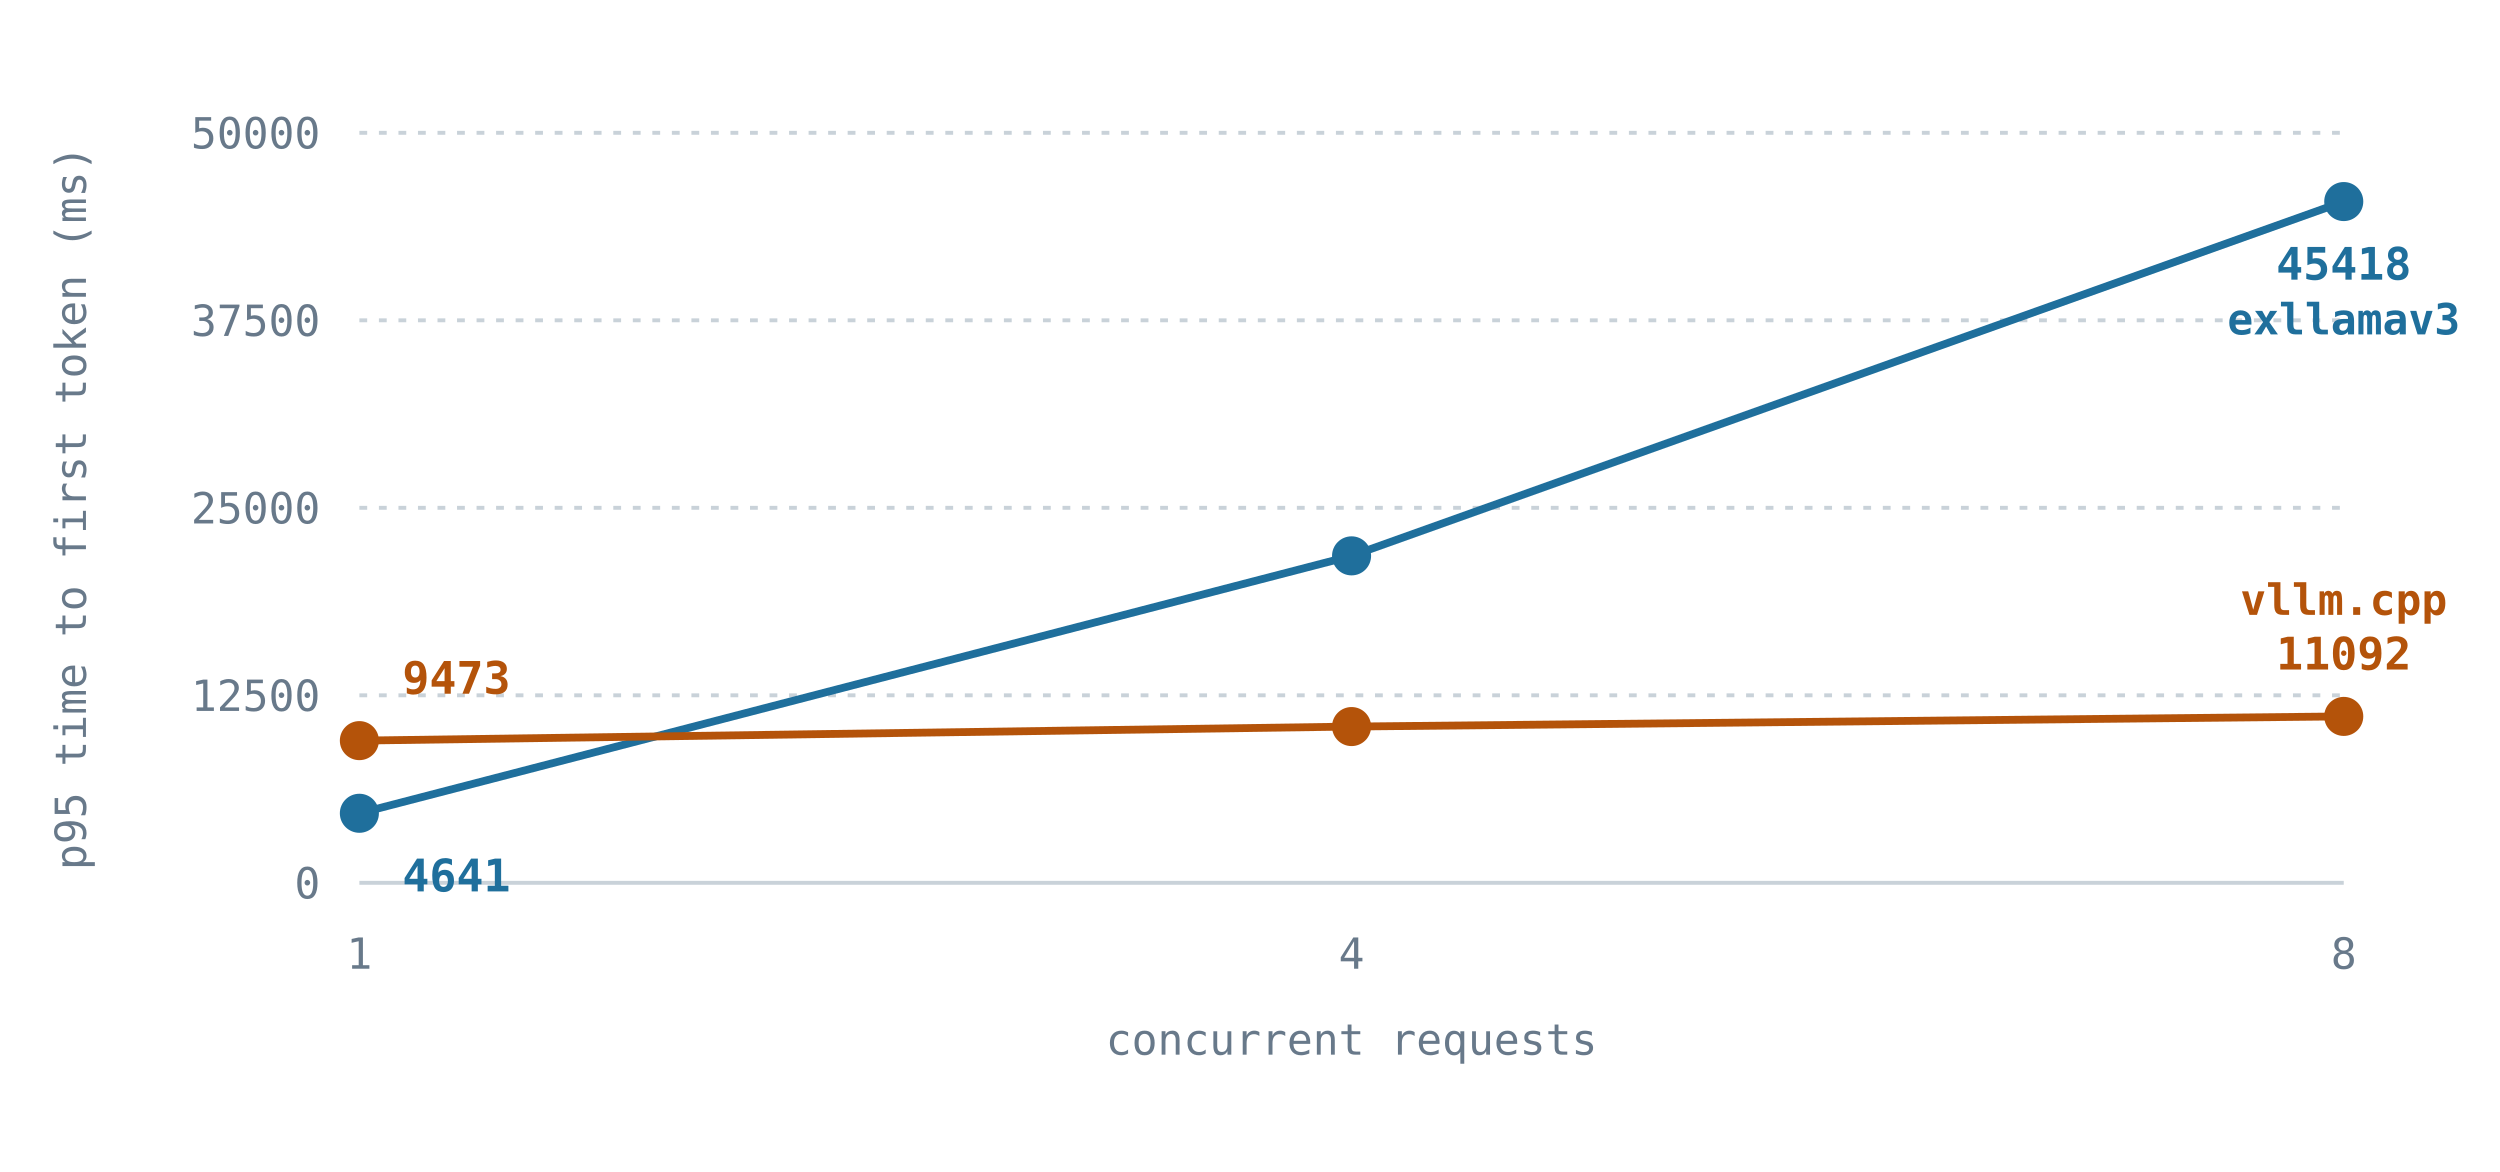
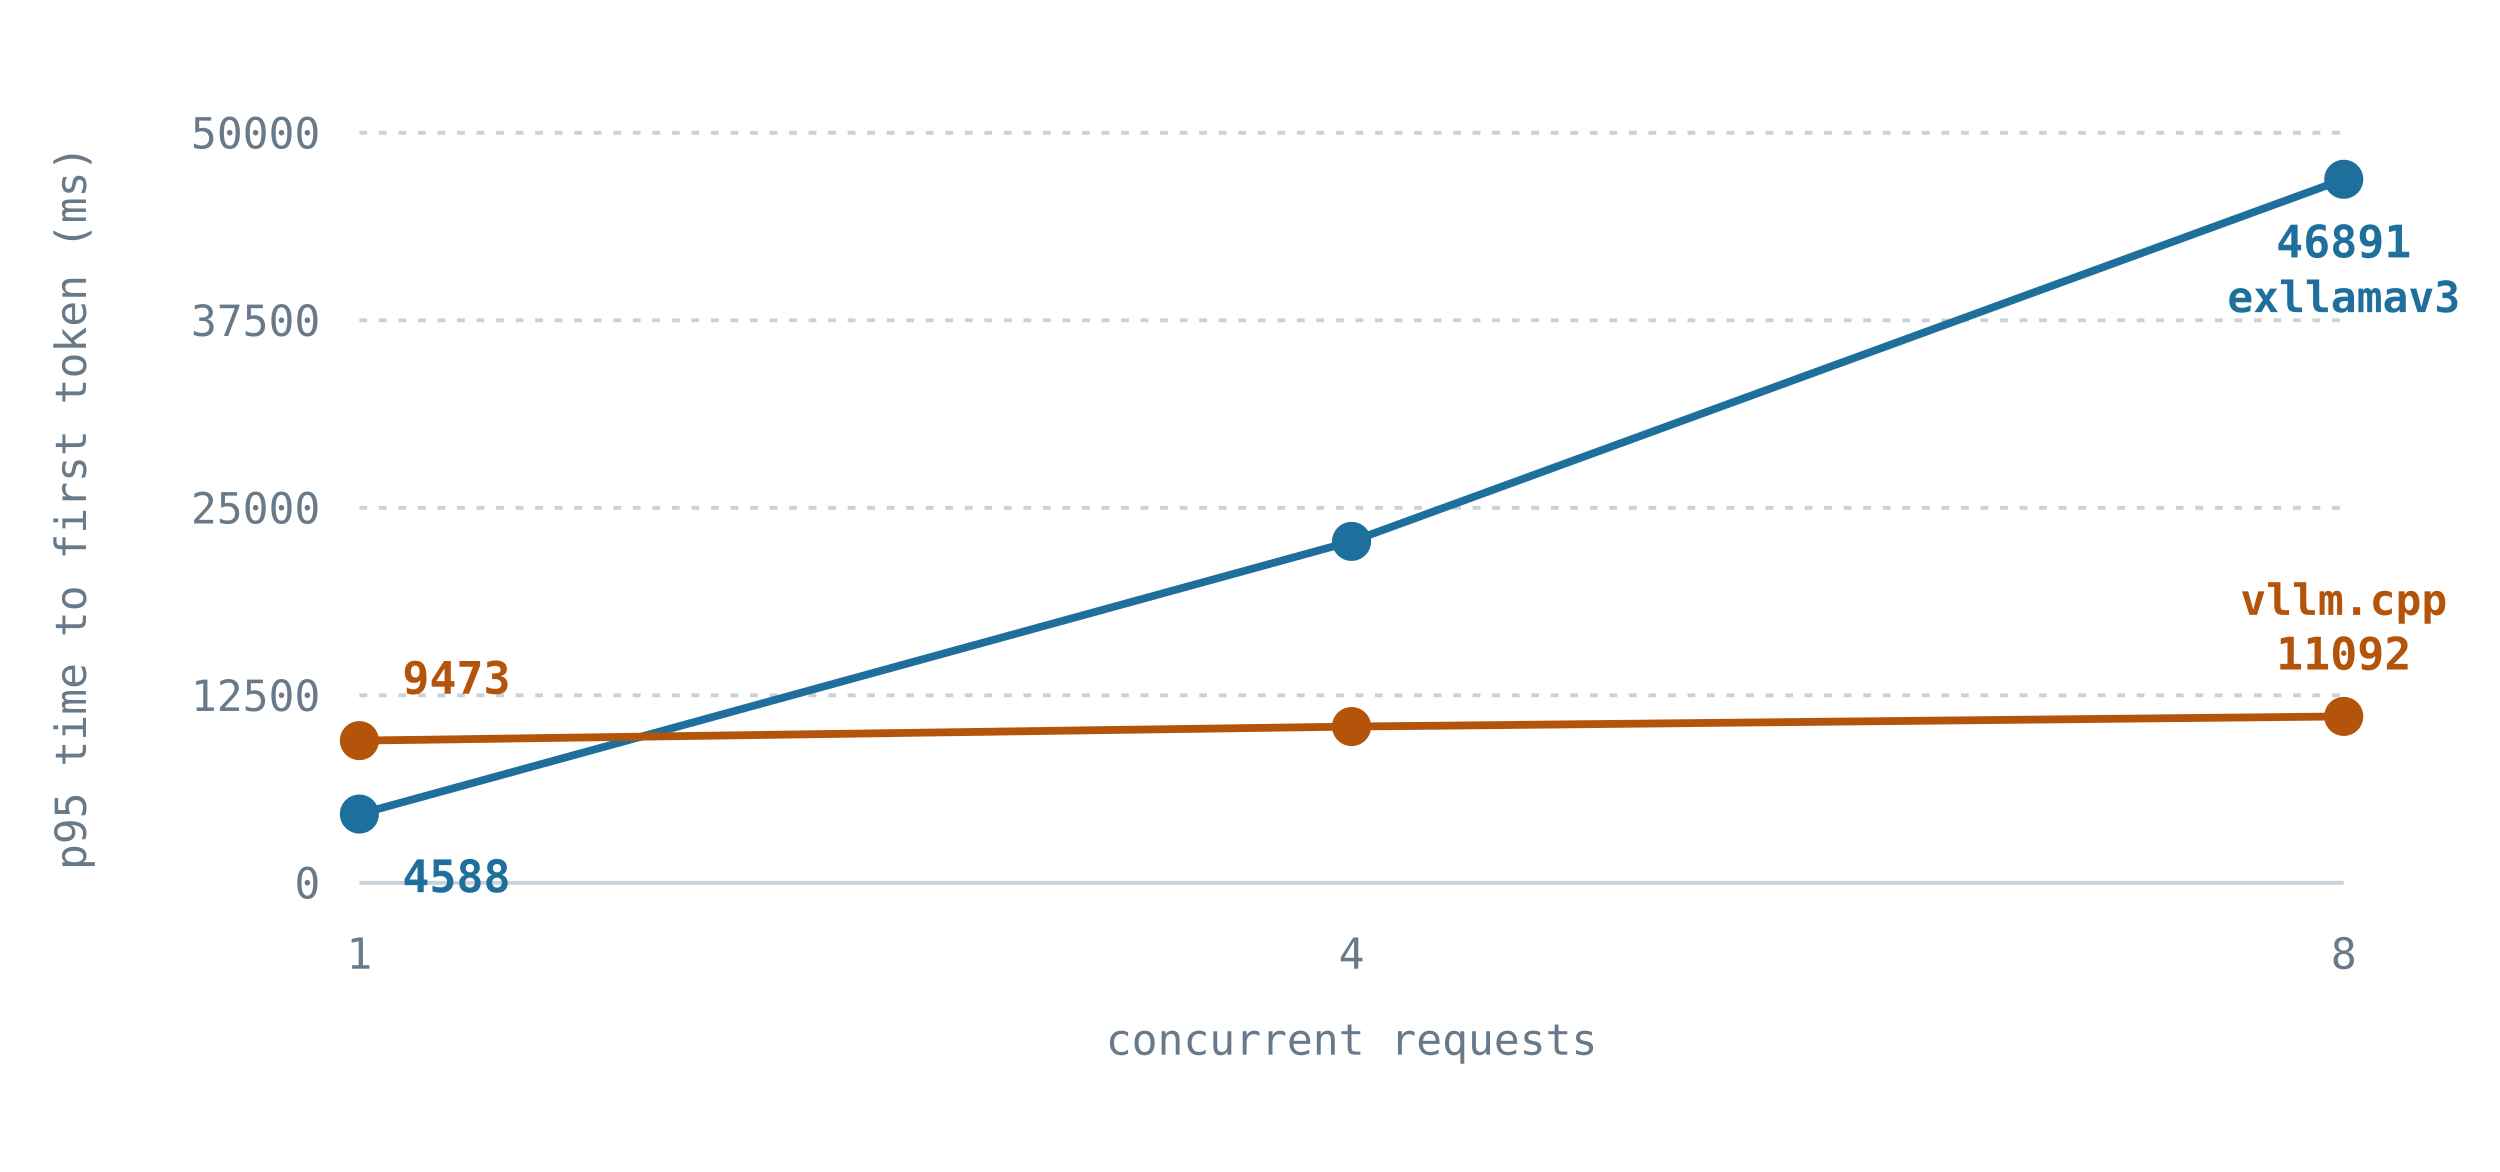
<svg xmlns="http://www.w3.org/2000/svg" viewBox="0 0 640 300" width="640" height="300" role="img" aria-labelledby="t d">
  <line x1="92" y1="226.0" x2="600" y2="226.0" stroke="#c9d2d9" stroke-width="1" />
  <text x="82.0" y="230.0" fill="#68798a" font-size="11" font-family="ui-monospace,SFMono-Regular,Menlo,Consolas,'DejaVu Sans Mono',monospace" font-weight="400" text-anchor="end">0</text>
  <line x1="92" y1="178.0" x2="600" y2="178.0" stroke="#c9d2d9" stroke-width="1" stroke-dasharray="2 3" />
  <text x="82.0" y="182.0" fill="#68798a" font-size="11" font-family="ui-monospace,SFMono-Regular,Menlo,Consolas,'DejaVu Sans Mono',monospace" font-weight="400" text-anchor="end">12500</text>
  <line x1="92" y1="130.0" x2="600" y2="130.0" stroke="#c9d2d9" stroke-width="1" stroke-dasharray="2 3" />
  <text x="82.0" y="134.0" fill="#68798a" font-size="11" font-family="ui-monospace,SFMono-Regular,Menlo,Consolas,'DejaVu Sans Mono',monospace" font-weight="400" text-anchor="end">25000</text>
  <line x1="92" y1="82.0" x2="600" y2="82.0" stroke="#c9d2d9" stroke-width="1" stroke-dasharray="2 3" />
  <text x="82.0" y="86.0" fill="#68798a" font-size="11" font-family="ui-monospace,SFMono-Regular,Menlo,Consolas,'DejaVu Sans Mono',monospace" font-weight="400" text-anchor="end">37500</text>
  <line x1="92" y1="34.0" x2="600" y2="34.0" stroke="#c9d2d9" stroke-width="1" stroke-dasharray="2 3" />
  <text x="82.0" y="38.0" fill="#68798a" font-size="11" font-family="ui-monospace,SFMono-Regular,Menlo,Consolas,'DejaVu Sans Mono',monospace" font-weight="400" text-anchor="end">50000</text>
  <text x="22" y="130" fill="#68798a" font-size="11" font-family="ui-monospace,SFMono-Regular,Menlo,Consolas,'DejaVu Sans Mono',monospace" text-anchor="middle" transform="rotate(-90 22 130)">p95 time to first token (ms)</text>
-   <polyline points="92.0,208.2 346.0,142.3 600.0,51.6" fill="none" stroke="#1f6f9c" stroke-width="2" stroke-linejoin="round" />
-   <circle cx="92.0" cy="208.2" r="5" fill="#1f6f9c" />
-   <circle cx="346.0" cy="142.3" r="5" fill="#1f6f9c" />
-   <circle cx="600.0" cy="51.6" r="5" fill="#1f6f9c" />
-   <text x="103.0" y="228.2" fill="#1f6f9c" font-size="11.5" font-family="ui-monospace,SFMono-Regular,Menlo,Consolas,'DejaVu Sans Mono',monospace" font-weight="600" text-anchor="start">4641</text>
-   <text x="600.0" y="71.6" fill="#1f6f9c" font-size="11.5" font-family="ui-monospace,SFMono-Regular,Menlo,Consolas,'DejaVu Sans Mono',monospace" font-weight="600" text-anchor="middle">45418</text>
-   <text x="600.0" y="85.6" fill="#1f6f9c" font-size="11" font-family="ui-monospace,SFMono-Regular,Menlo,Consolas,'DejaVu Sans Mono',monospace" font-weight="600" text-anchor="middle">exllamav3</text>
+   <polyline points="92.0,208.4 346.0,138.6 600.0,45.9" fill="none" stroke="#1f6f9c" stroke-width="2" stroke-linejoin="round" />
+   <circle cx="92.0" cy="208.4" r="5" fill="#1f6f9c" />
+   <circle cx="346.0" cy="138.6" r="5" fill="#1f6f9c" />
+   <circle cx="600.0" cy="45.9" r="5" fill="#1f6f9c" />
+   <text x="103.0" y="228.4" fill="#1f6f9c" font-size="11.5" font-family="ui-monospace,SFMono-Regular,Menlo,Consolas,'DejaVu Sans Mono',monospace" font-weight="600" text-anchor="start">4588</text>
+   <text x="600.0" y="65.9" fill="#1f6f9c" font-size="11.5" font-family="ui-monospace,SFMono-Regular,Menlo,Consolas,'DejaVu Sans Mono',monospace" font-weight="600" text-anchor="middle">46891</text>
+   <text x="600.0" y="79.9" fill="#1f6f9c" font-size="11" font-family="ui-monospace,SFMono-Regular,Menlo,Consolas,'DejaVu Sans Mono',monospace" font-weight="600" text-anchor="middle">exllamav3</text>
  <polyline points="92.0,189.6 346.0,186.0 600.0,183.4" fill="none" stroke="#b4530a" stroke-width="2" stroke-linejoin="round" />
  <circle cx="92.0" cy="189.6" r="5" fill="#b4530a" />
  <circle cx="346.0" cy="186.0" r="5" fill="#b4530a" />
  <circle cx="600.0" cy="183.4" r="5" fill="#b4530a" />
  <text x="103.0" y="177.6" fill="#b4530a" font-size="11.5" font-family="ui-monospace,SFMono-Regular,Menlo,Consolas,'DejaVu Sans Mono',monospace" font-weight="600" text-anchor="start">9473</text>
  <text x="600.0" y="171.4" fill="#b4530a" font-size="11.5" font-family="ui-monospace,SFMono-Regular,Menlo,Consolas,'DejaVu Sans Mono',monospace" font-weight="600" text-anchor="middle">11092</text>
  <text x="600.0" y="157.4" fill="#b4530a" font-size="11" font-family="ui-monospace,SFMono-Regular,Menlo,Consolas,'DejaVu Sans Mono',monospace" font-weight="600" text-anchor="middle">vllm.cpp</text>
  <text x="92.0" y="248.0" fill="#68798a" font-size="11" font-family="ui-monospace,SFMono-Regular,Menlo,Consolas,'DejaVu Sans Mono',monospace" font-weight="400" text-anchor="middle">1</text>
  <text x="346.0" y="248.0" fill="#68798a" font-size="11" font-family="ui-monospace,SFMono-Regular,Menlo,Consolas,'DejaVu Sans Mono',monospace" font-weight="400" text-anchor="middle">4</text>
  <text x="600.0" y="248.0" fill="#68798a" font-size="11" font-family="ui-monospace,SFMono-Regular,Menlo,Consolas,'DejaVu Sans Mono',monospace" font-weight="400" text-anchor="middle">8</text>
  <text x="346.0" y="270.0" fill="#68798a" font-size="11" font-family="ui-monospace,SFMono-Regular,Menlo,Consolas,'DejaVu Sans Mono',monospace" font-weight="400" text-anchor="middle">concurrent requests</text>
</svg>
